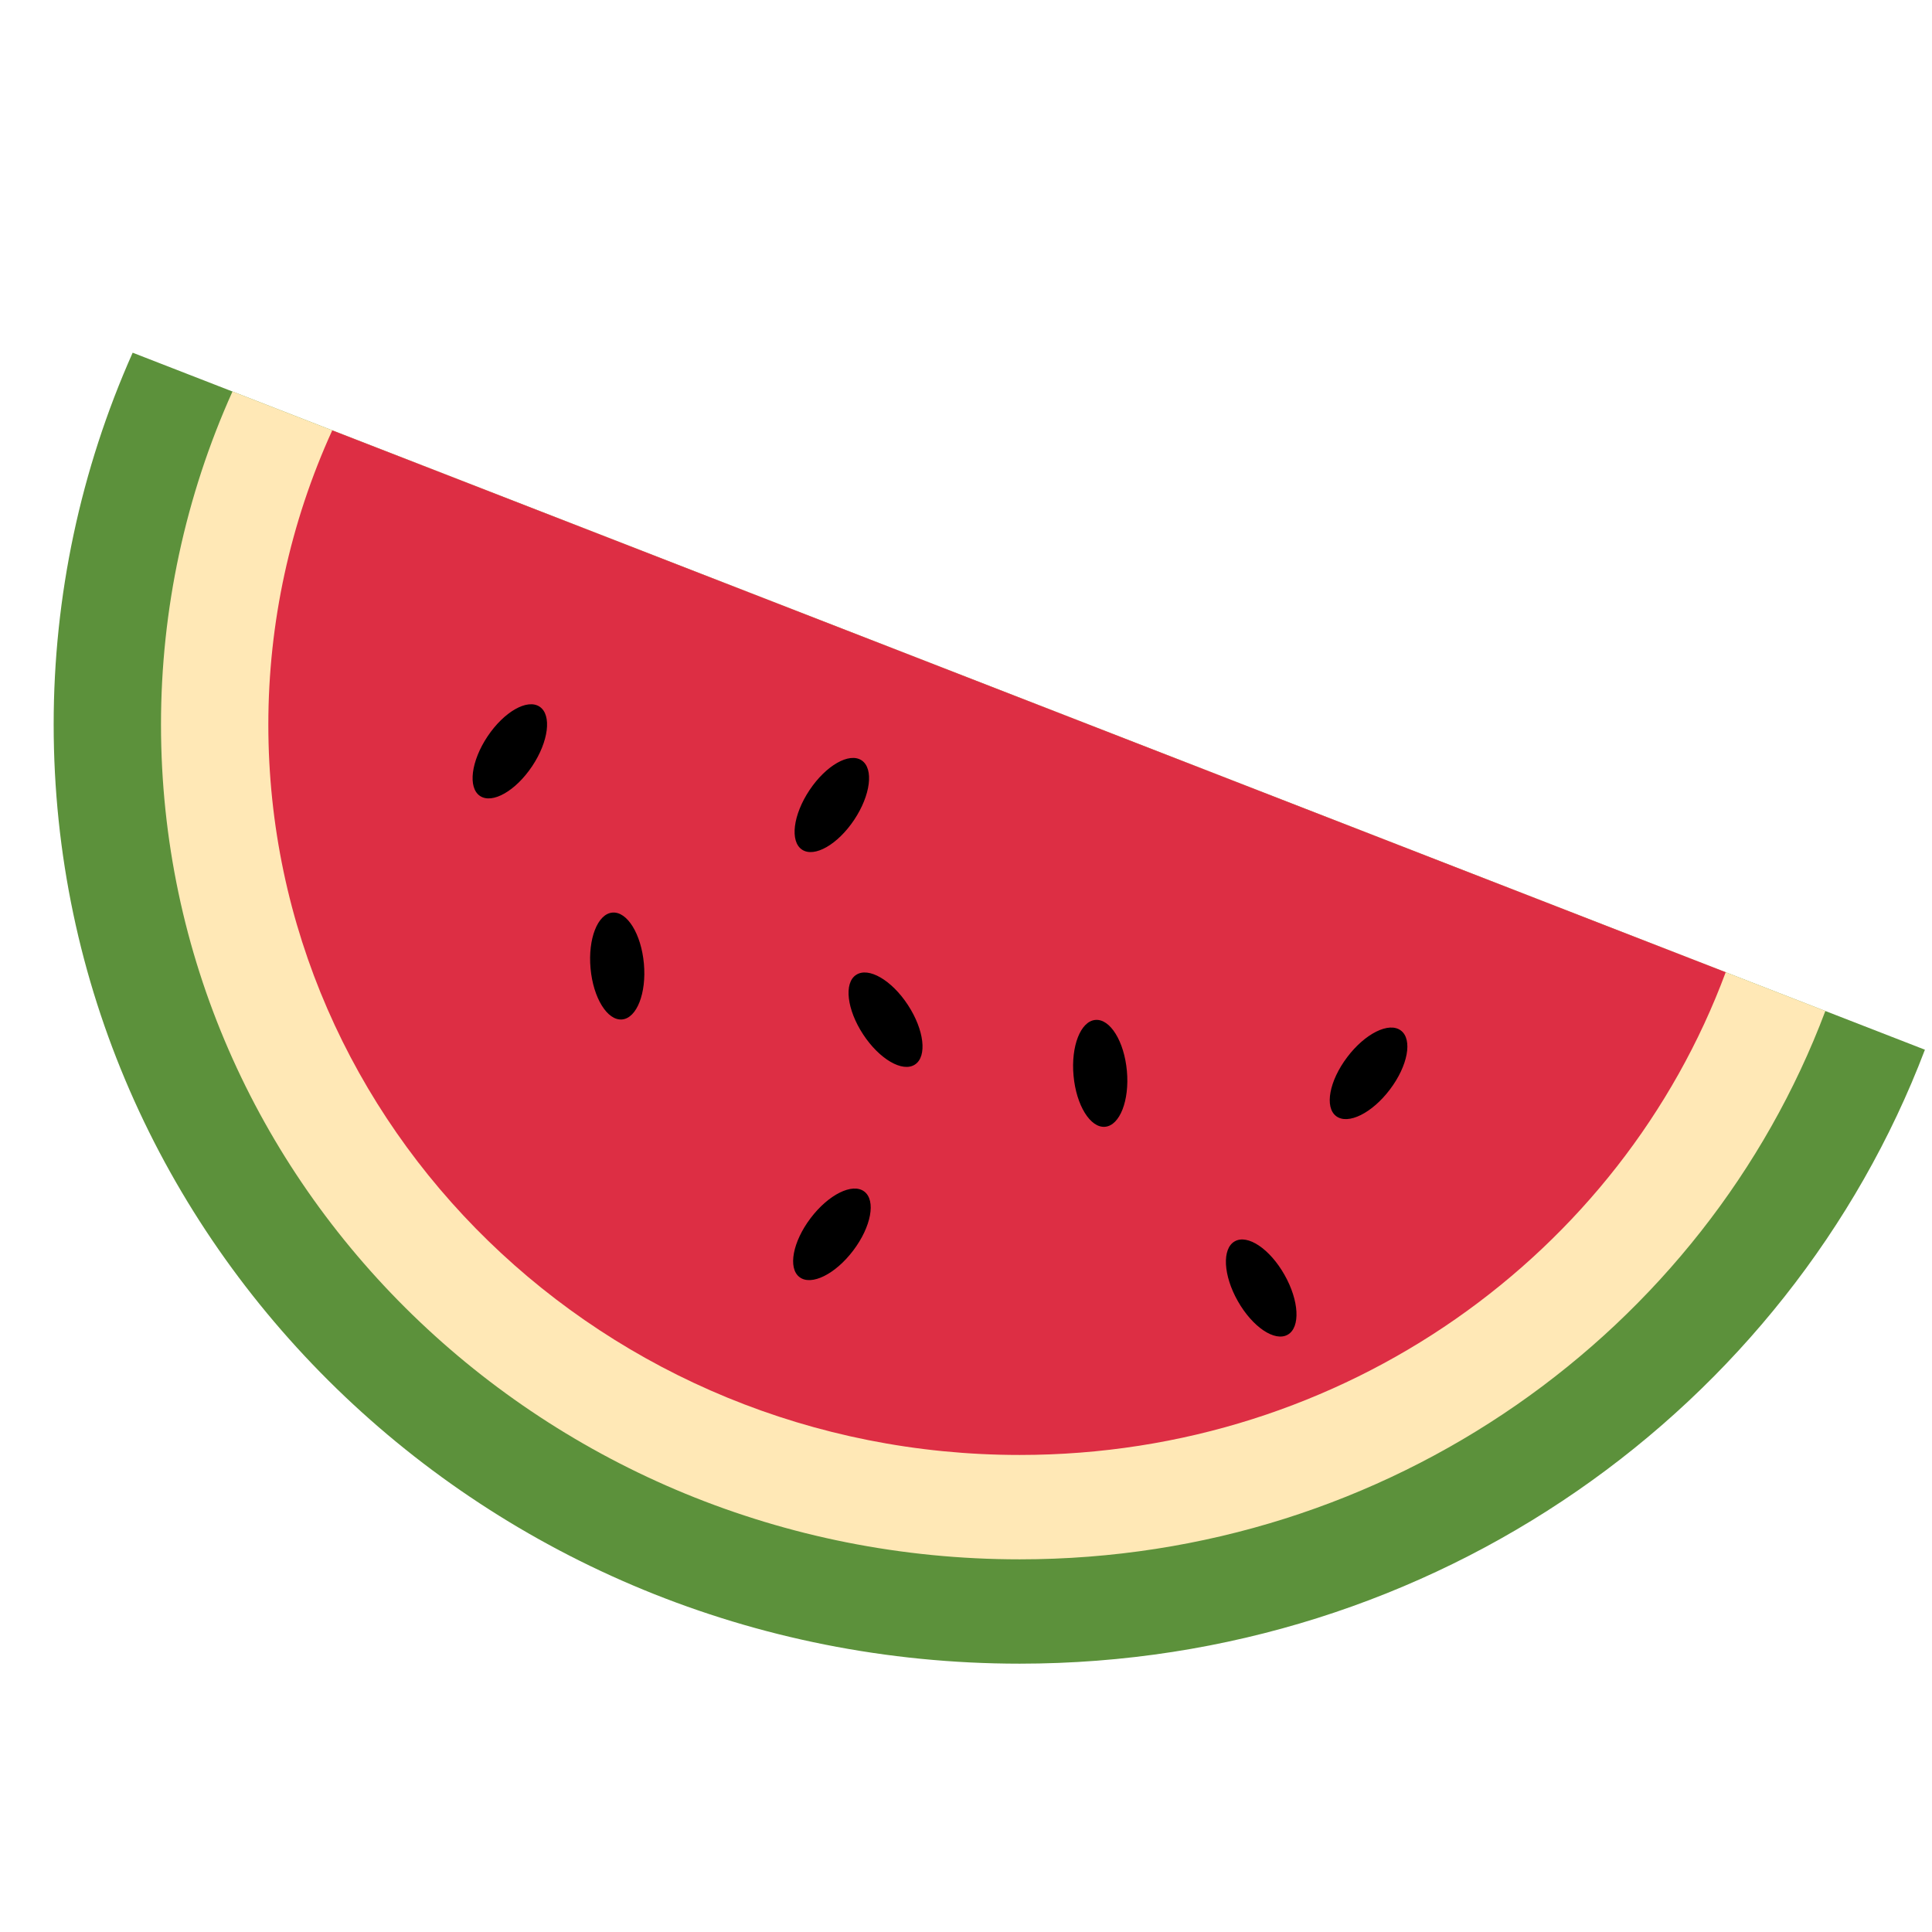
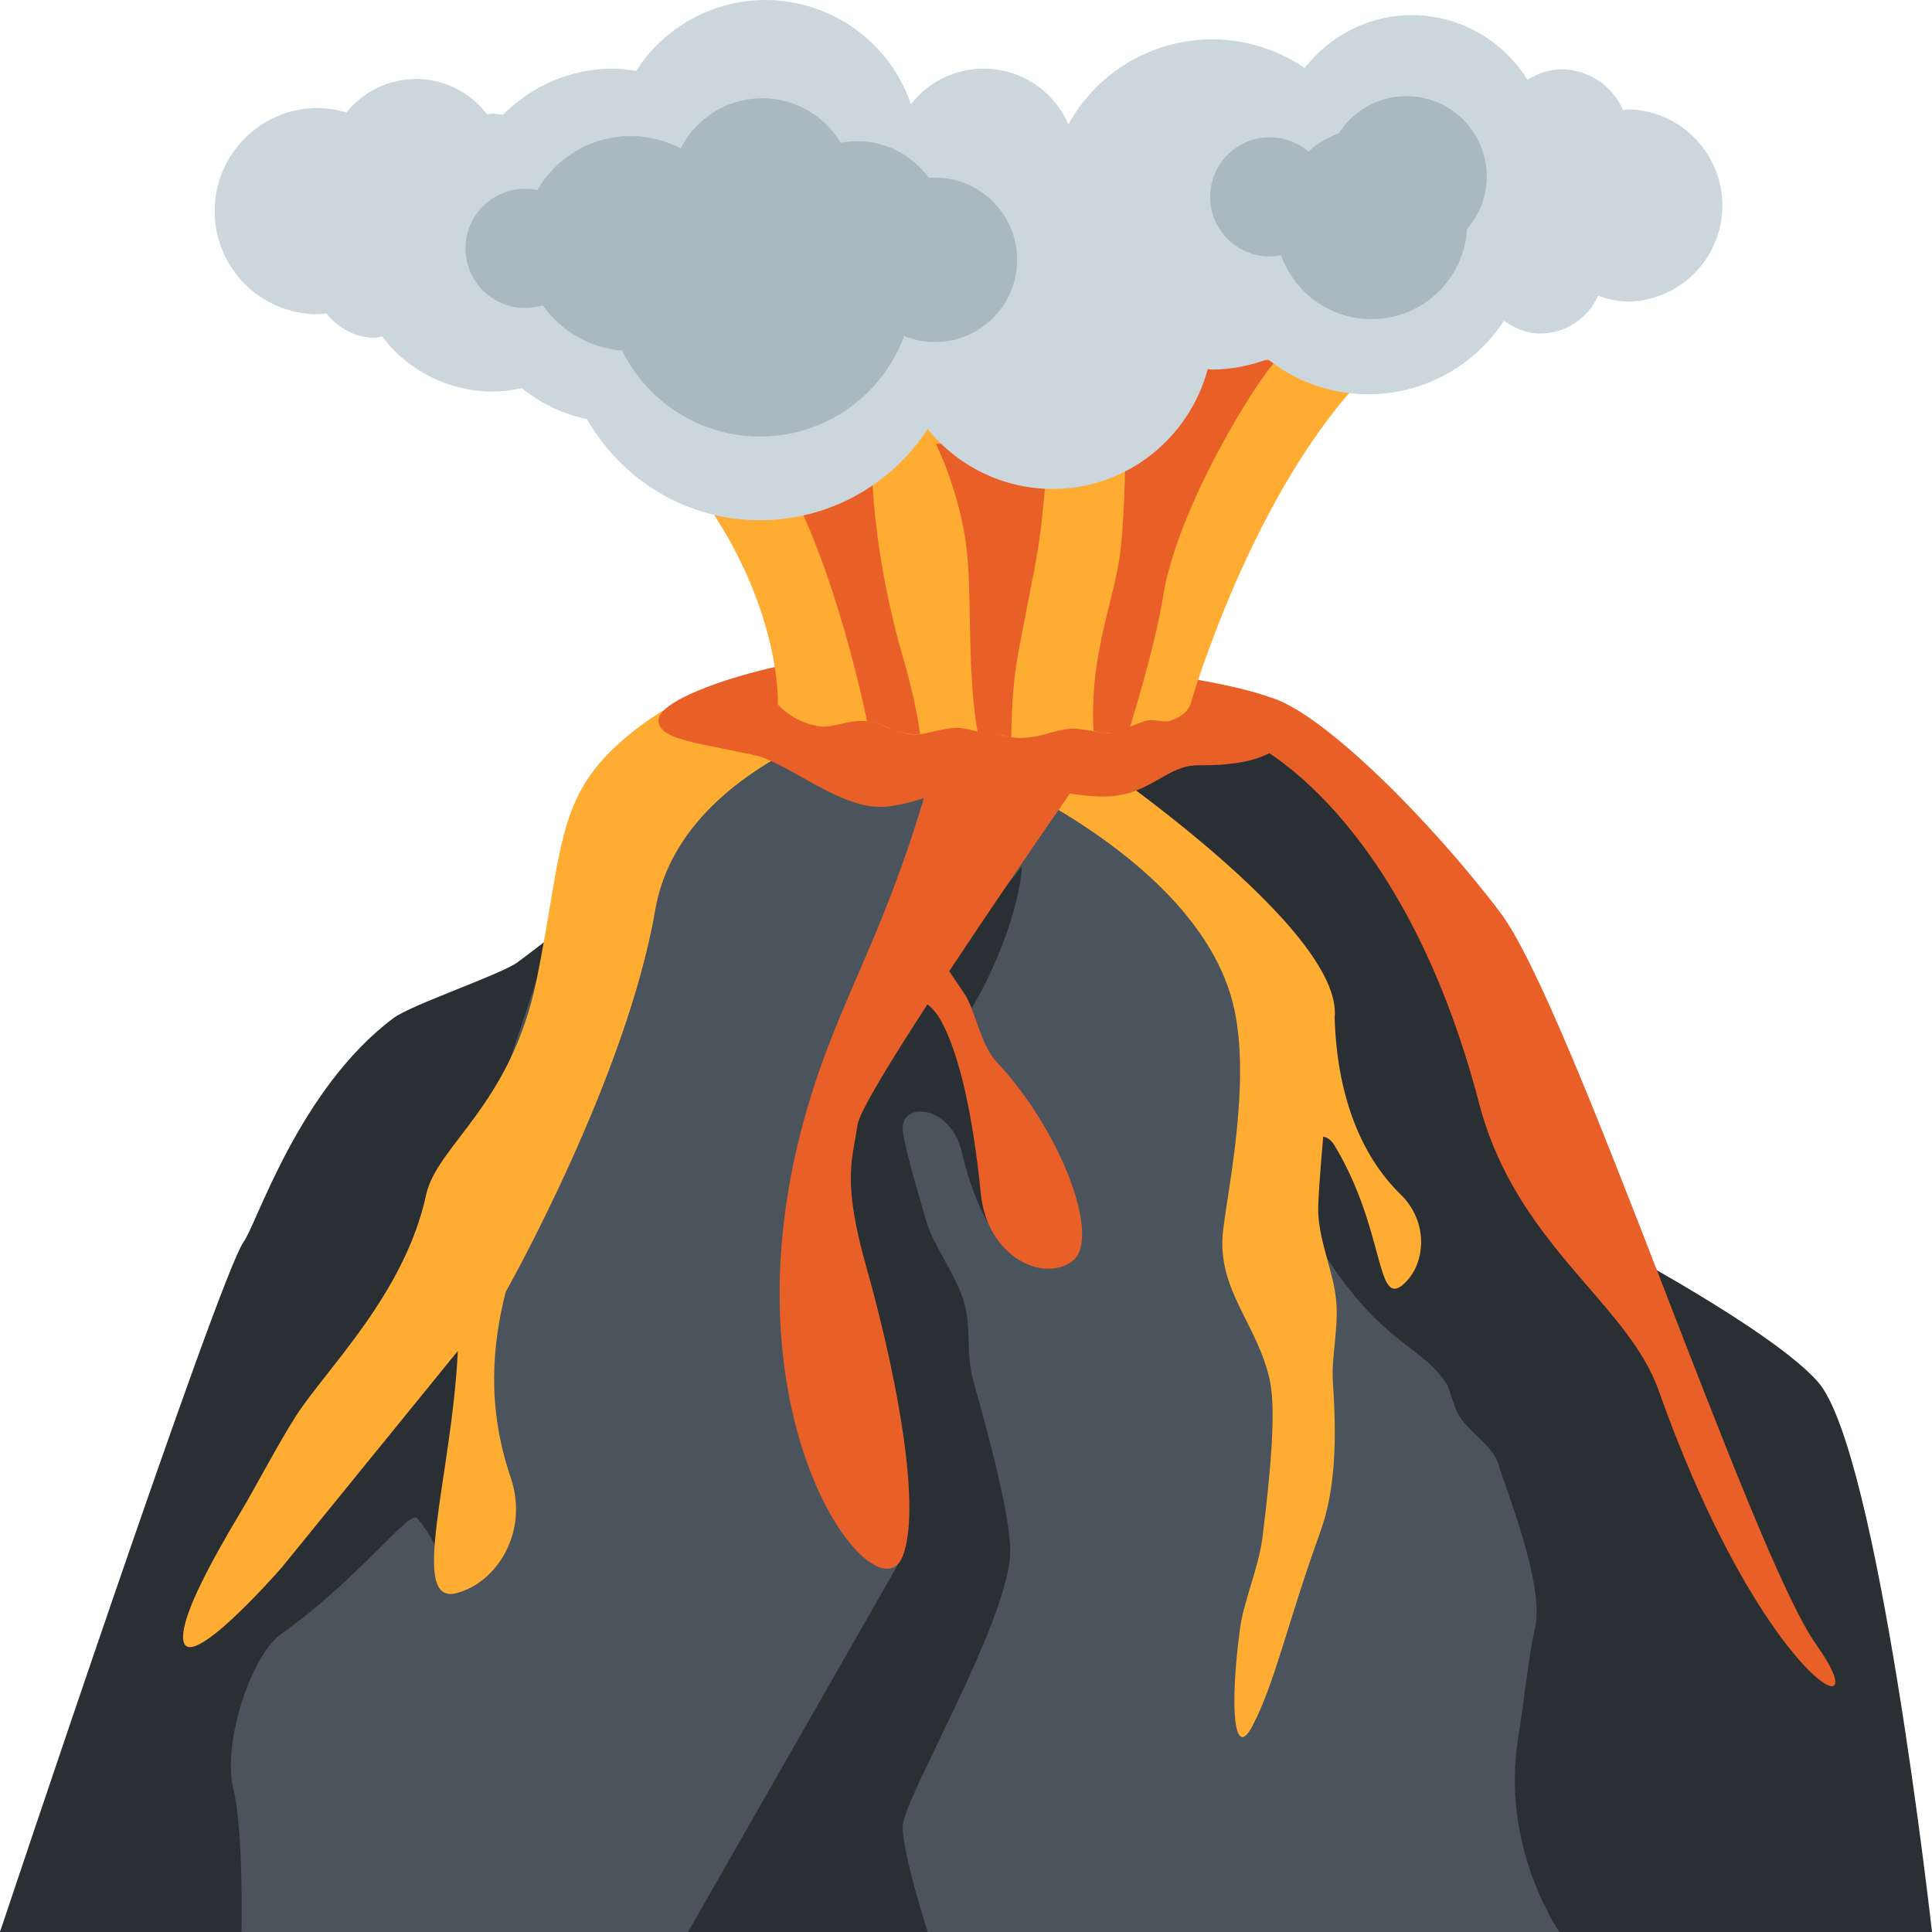
<svg xmlns="http://www.w3.org/2000/svg" viewBox="0 0 36 36">
-   <path fill="#5C913B" d="M2.472 6.572A17.018 17.018 0 0 0 1 13.5C1 23.165 9.059 31 19 31c7.746 0 14.33-4.767 16.868-11.44L2.472 6.572z" />
-   <path fill="#FFE8B6" d="M4.332 7.295A15.116 15.116 0 0 0 3 13.5c0 8.591 7.164 15.556 16 15.556 6.904 0 12.77-4.26 15.013-10.218L4.332 7.295z" />
-   <path fill="#DD2E44" d="M6.191 8.019A13.226 13.226 0 0 0 5 13.5c0 7.518 6.268 13.611 14 13.611 6.062 0 11.21-3.753 13.156-8.995L6.191 8.019z" />
-   <path d="M9.916 14.277c-.307.46-.741.708-.971.555-.23-.153-.168-.649.139-1.109.307-.46.741-.708.971-.555.23.153.168.649-.139 1.109zm6 1c-.307.46-.741.708-.971.555-.23-.153-.168-.649.139-1.109.307-.46.741-.708.971-.555.23.153.168.649-.139 1.109zm5.082 4.678c.05.551-.132 1.016-.406 1.041-.275.025-.538-.4-.588-.951-.051-.551.132-1.016.406-1.04.275-.026.538.398.588.95zm-9-2c.05.551-.132 1.016-.406 1.041-.275.025-.538-.4-.588-.951-.05-.551.132-1.016.406-1.04.276-.026.538.398.588.95zm3.901 5.346c-.333.441-.78.663-1 .497-.221-.166-.129-.658.205-1.099.333-.441.781-.663 1-.497.221.166.13.657-.205 1.099zm8.036.454c.273.481.299.979.06 1.115-.241.137-.656-.143-.929-.624-.273-.48-.299-.979-.059-1.115.241-.138.655.141.928.624zm-7.017-5.028c.303.463.362.958.131 1.109-.231.152-.663-.1-.966-.562-.303-.462-.361-.958-.131-1.108.231-.154.663.097.966.561zm8.981 1.574c-.333.441-.78.663-1.001.497-.221-.166-.129-.658.205-1.099.333-.442.78-.663 1-.497.222.166.131.657-.204 1.099z" />
+   <path fill="#292F33" d="M12 36V16s-1.17 1.053-2.354 1.929c-.313.231-1.977.79-2.312 1.04-1.762 1.315-2.552 3.841-2.792 4.167C4.083 23.76 0 36 0 36h12z" />
+   <path fill="#4B545D" d="m32 36-5.5-17.75-8.5-5.656-6.458 2.208C11.135 15.583 10 18.25 10 18.25L8.75 22 0 36h32z" />
+   <path fill="#292F33" d="M18.135 25.726c-.145-.513-.026-.97-.177-1.476-.148-.499-.566-1.047-.693-1.478-.265-.899-.454-1.583-.445-1.772.024-.469.894-.401 1.102.469.293 1.224.688 1.594.688 1.594s.084-3.381-.632-4.068c.145-.231.289-.476.418-.744.625-1.292.646-2.104.646-2.104S16.521 19.208 15.82 21c-.701 1.792 1 8 1 8l-4 7h4.467s-.474-1.469-.467-1.969c.007-.5 1.899-3.688 2-5.031.041-.545-.285-1.861-.685-3.274zm15.74.024c-.515-.586-1.841-1.42-3.128-2.154 0 0-2.335-5.596-3.622-7.263s-3.667-3-3.667-3l-2.646 1.479s1.705 1.446 2.646 3.062.689 3.519.745 3.908c.067.467.059.973.588 1.759 1.045 1.553 1.726 1.541 2.183 2.276.049.145.099.291.15.432.14.385.68.656.792 1.021.175.576.878 2.284.682 3.09-.106.437-.224 1.521-.307 2.014-.341 2.043.766 3.626.766 3.626H36s-1-8.969-2.125-10.25z" />
+   <path fill="#FFAC33" d="M26.098 22.256c-.772-.754-1.187-1.898-1.229-3.294.173-1.667-4.662-4.923-4.662-4.923l-1.915.316s4.112 1.681 4.708 4.453c.297 1.381-.107 3.271-.208 4.11-.136 1.119.661 1.768.875 2.832.111.55.007 1.694-.14 2.878-.075.602-.348 1.175-.422 1.726-.192 1.424-.12 2.472.229 1.812.422-.796.653-1.922 1.263-3.606.293-.81.311-1.743.239-2.811-.031-.461.111-1.009.061-1.521-.051-.528-.294-1.02-.333-1.604-.011-.166.03-.738.092-1.444.074.012.146.054.216.172.938 1.562.764 3.025 1.276 2.581.41-.356.493-1.146-.05-1.677z" />
+   <path fill="#292F33" d="M8.77 24.997s-4.437 3.087-5.603 4.545S0 36 0 36h4.5s.042-1.896-.156-2.688.312-2.455.906-2.875c1.417-1 2.381-2.31 2.52-2.149.521.604.521 1.208.521 1.208s.499-1.378.521-2.542-.042-1.957-.042-1.957z" />
+   <path fill="#FFAC33" d="M18 12.594s-3.844-1.094-6.458 1.25C10.351 14.911 10.48 15.896 10 18.25s-1.861 3.086-2.062 4.021c-.396 1.833-1.852 3.23-2.417 4.104-.328.508-.758 1.336-1.038 1.802-.586.978-1.014 1.805-1.066 2.239-.125 1.042 1.833-1.208 1.833-1.208l3.281-4.035c-.107 2.301-.924 4.738-.031 4.514.75-.188 1.363-1.136 1.016-2.156-.454-1.336-.338-2.483-.094-3.456.05-.089 2.252-4.007 2.787-7.117.542-3.146 5.381-3.976 5.381-3.976l2.244.862.417-1.066L18 12.594z" />
+   <path fill="#E95F28" d="M27.953 17c-1.328-1.75-3.286-3.685-4.234-3.988-.823-.263-.428.815-.428.815s2.833 1.236 4.271 6.736c.686 2.625 2.765 3.711 3.344 5.344 1.938 5.469 4.166 6.463 2.943 4.747S29.281 18.75 27.953 17zm-9.972 1.535c-.108-.166-.205-.306-.294-.437 1.259-1.904 2.751-4.035 2.751-4.035s-2.912-.294-3 .031c-.875 3.219-1.669 4.238-2.312 6.281-1.876 5.958 1.21 9.869 1.694 8.625.388-1-.211-3.746-.672-5.373s-.266-2.002-.169-2.669c.034-.233.594-1.153 1.303-2.244a.965.965 0 0 1 .243.29c.446.8.653 2.26.753 3.251.115 1.139 1.134 1.653 1.696 1.25s-.188-2.422-1.41-3.726c-.289-.31-.392-.95-.583-1.244z" />
+   <path fill="#E95F28" d="M23.969 13.125s.594 1.156-1.635 1.135c-.584-.005-.861.512-1.625.576-.636.053-1.509-.243-2.229-.243-.72 0-1.55.491-2.186.438-.766-.064-1.659-.834-2.231-.959-1.062-.232-1.792-.289-1.792-.646 0-.357 1.207-.789 2.271-1.021.571-.125 1.058.285 1.822.221a23.638 23.638 0 0 1 2.011-.101c.72 0 1.415-.431 2.051-.377.766.064 1.403.432 1.979.535.683.123 1.088.244 1.314.329.185.069.25.113.25.113z" />
+   <path fill="#FFAC33" d="M25.531 6.906s-3.455-1.365-6.764-1.365-7.392 1.886-7.392 1.886c3.25 2.764 3.119 5.697 3.119 5.697h7.688c0 .001 1.162-4.052 3.349-6.218z" />
+   <path fill="#FFAC33" d="M22.182 13.125s-.056.21-.4.312c-.091.027-.307-.048-.453 0-.174.057-.486.201-.641.219-.166.02-.546-.094-.734-.078-.344.028-.519.159-.922.172-.273.008-.401-.098-.693-.098-.109 0-.341-.097-.525-.089-.303.012-.583.13-.75.125-.453-.014-.545-.216-.922-.25-.365-.032-.625.141-.891.094-.502-.089-.756-.406-.756-.406 0-.291 1.721-.527 3.844-.527s3.843.526 3.843.526z" />
+   <path fill="#E95F28" d="M17.145 13.682s-.07-.575-.301-1.367c-.615-2.107-.594-3.628-.594-3.628l-1.396.667s.729 1.396 1.305 4.093c0 0 .2.005.429.129s.557.106.557.106zm1.698.063c.004-.228.01-.715.074-1.214.063-.492.321-1.677.417-2.26.163-.995.117-1.696.333-2.083l-2.229.083s.471.931.583 2.042c.088.866.001 2.239.195 3.327 0 0 .063.017.149.024.043.003.14.003.192.012.157.026.286.069.286.069zm2.212-.2s.462-1.455.62-2.446c.257-1.613 1.714-3.985 2.106-4.38l-2.828-.094s.069 2.111-.058 3.491c-.096 1.043-.598 1.991-.519 3.503 0 0 .134.05.311.037.155-.012.368-.111.368-.111z" />
+   <path fill="#CCD6DD" d="M30.375 2.039c-.045 0-.088.01-.132.013a1.256 1.256 0 0 0-1.153-.76c-.235 0-.443.082-.631.194A2.532 2.532 0 0 0 26.307.282c-.814 0-1.531.39-1.996.985a3.06 3.06 0 0 0-1.729-.534 3.062 3.062 0 0 0-2.674 1.585 1.718 1.718 0 0 0-2.934-.377A2.87 2.87 0 0 0 14.266 0a2.867 2.867 0 0 0-2.414 1.322c-.141-.021-.283-.043-.43-.043-.802 0-1.526.33-2.048.859-.068-.005-.132-.02-.201-.02-.034 0-.066.009-.099.01a1.668 1.668 0 0 0-1.323-.657c-.526 0-.99.247-1.297.626a1.881 1.881 0 0 0-.534-.084 1.92 1.92 0 0 0 .001 3.842c.055 0 .106-.012.16-.016.217.271.536.456.91.456.046 0 .085-.021.129-.026a2.575 2.575 0 0 0 2.051 1.026c.19 0 .374-.023.552-.062.35.278.758.485 1.213.576.644 1.121 1.839 1.885 3.224 1.885a3.724 3.724 0 0 0 3.125-1.701 2.99 2.99 0 0 0 2.323 1.118c1.392 0 2.552-.95 2.897-2.233.026.001.05.008.076.008.367 0 .714-.075 1.041-.193a3.014 3.014 0 0 0 4.402-.717c.194.139.419.238.676.238.482 0 .893-.291 1.078-.704.188.067.387.11.597.11a1.792 1.792 0 0 0 0-3.581z" />
+   <circle cx="14.25" cy="4.703" r="2.024" fill="#AAB8C2" />
+   <circle cx="11.75" cy="4.537" r="2.001" fill="#AAB8C2" />
+   <circle cx="9.784" cy="4.628" r="1.11" fill="#AAB8C2" />
+   <circle cx="23.659" cy="3.669" r="1.11" fill="#AAB8C2" />
+   <circle cx="26.208" cy="3.287" r="1.495" fill="#AAB8C2" />
+   <circle cx="15.976" cy="4.263" r="1.632" fill="#AAB8C2" />
+   <circle cx="25.555" cy="4.163" r="1.784" fill="#AAB8C2" />
+   <circle cx="17.421" cy="4.841" r="1.532" fill="#AAB8C2" />
+   <circle cx="14.203" cy="3.531" r="1.7" fill="#AAB8C2" />
+   <circle cx="14.162" cy="5.274" r="2.86" fill="#AAB8C2" />
</svg>
